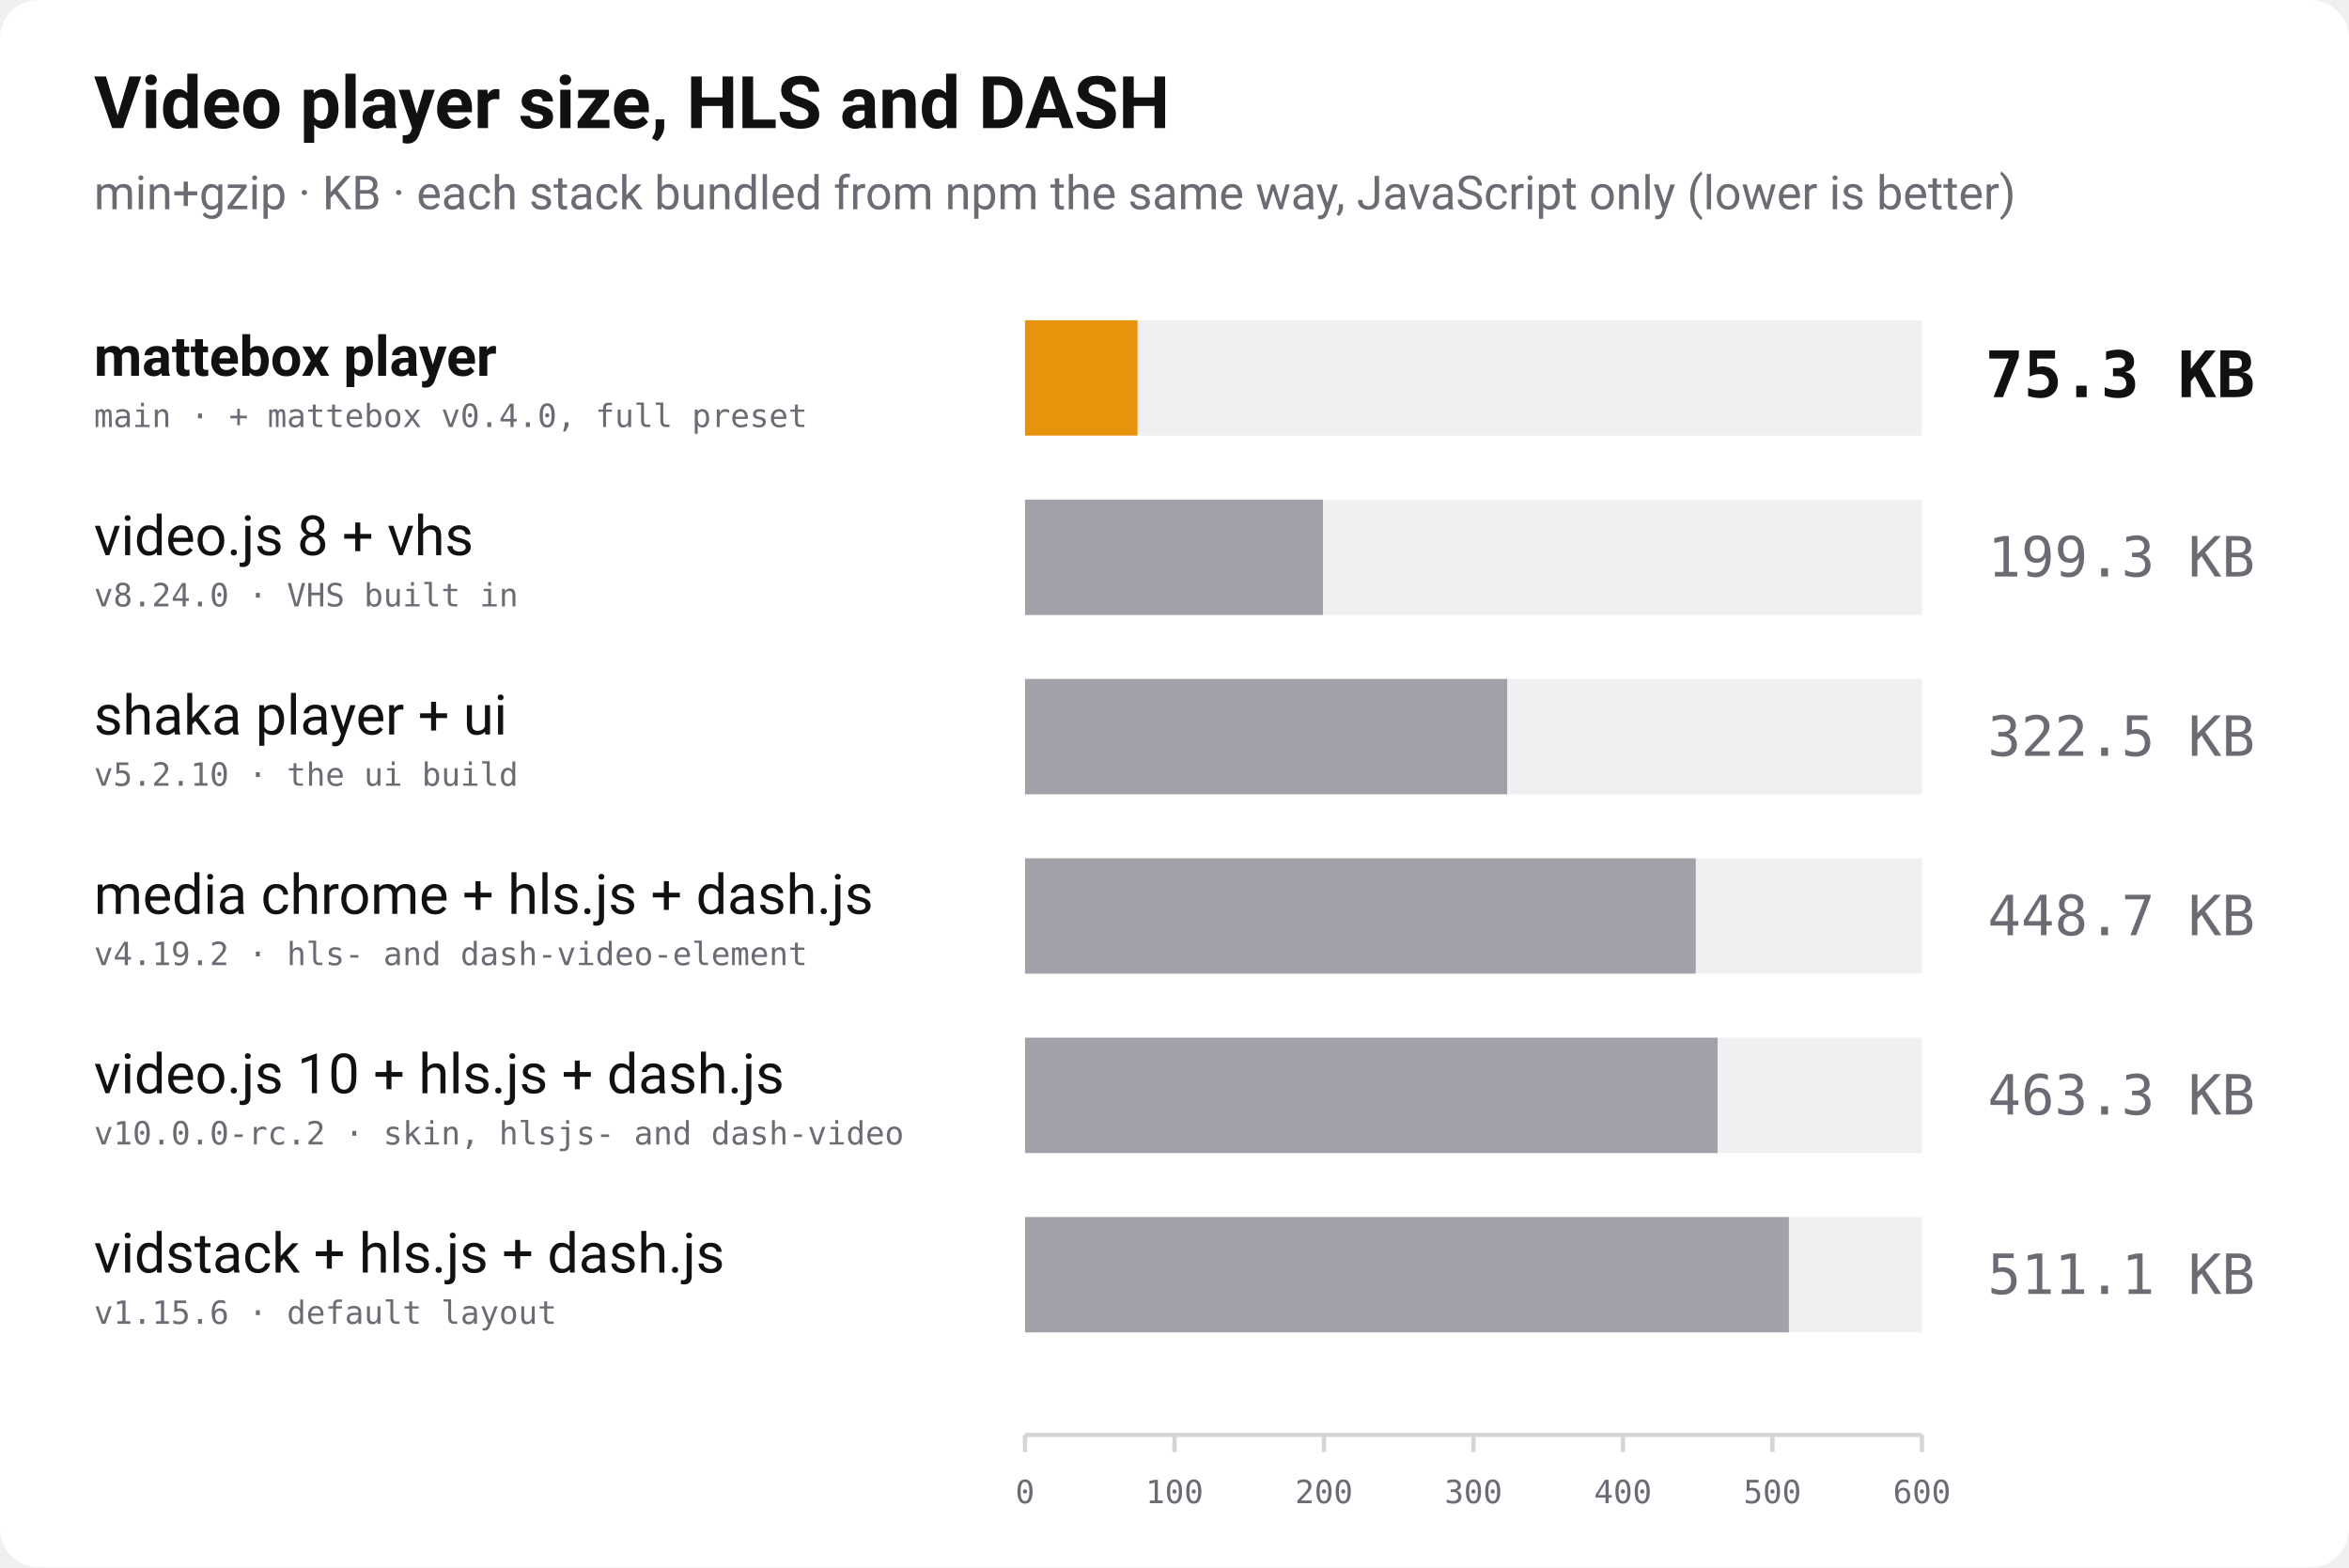
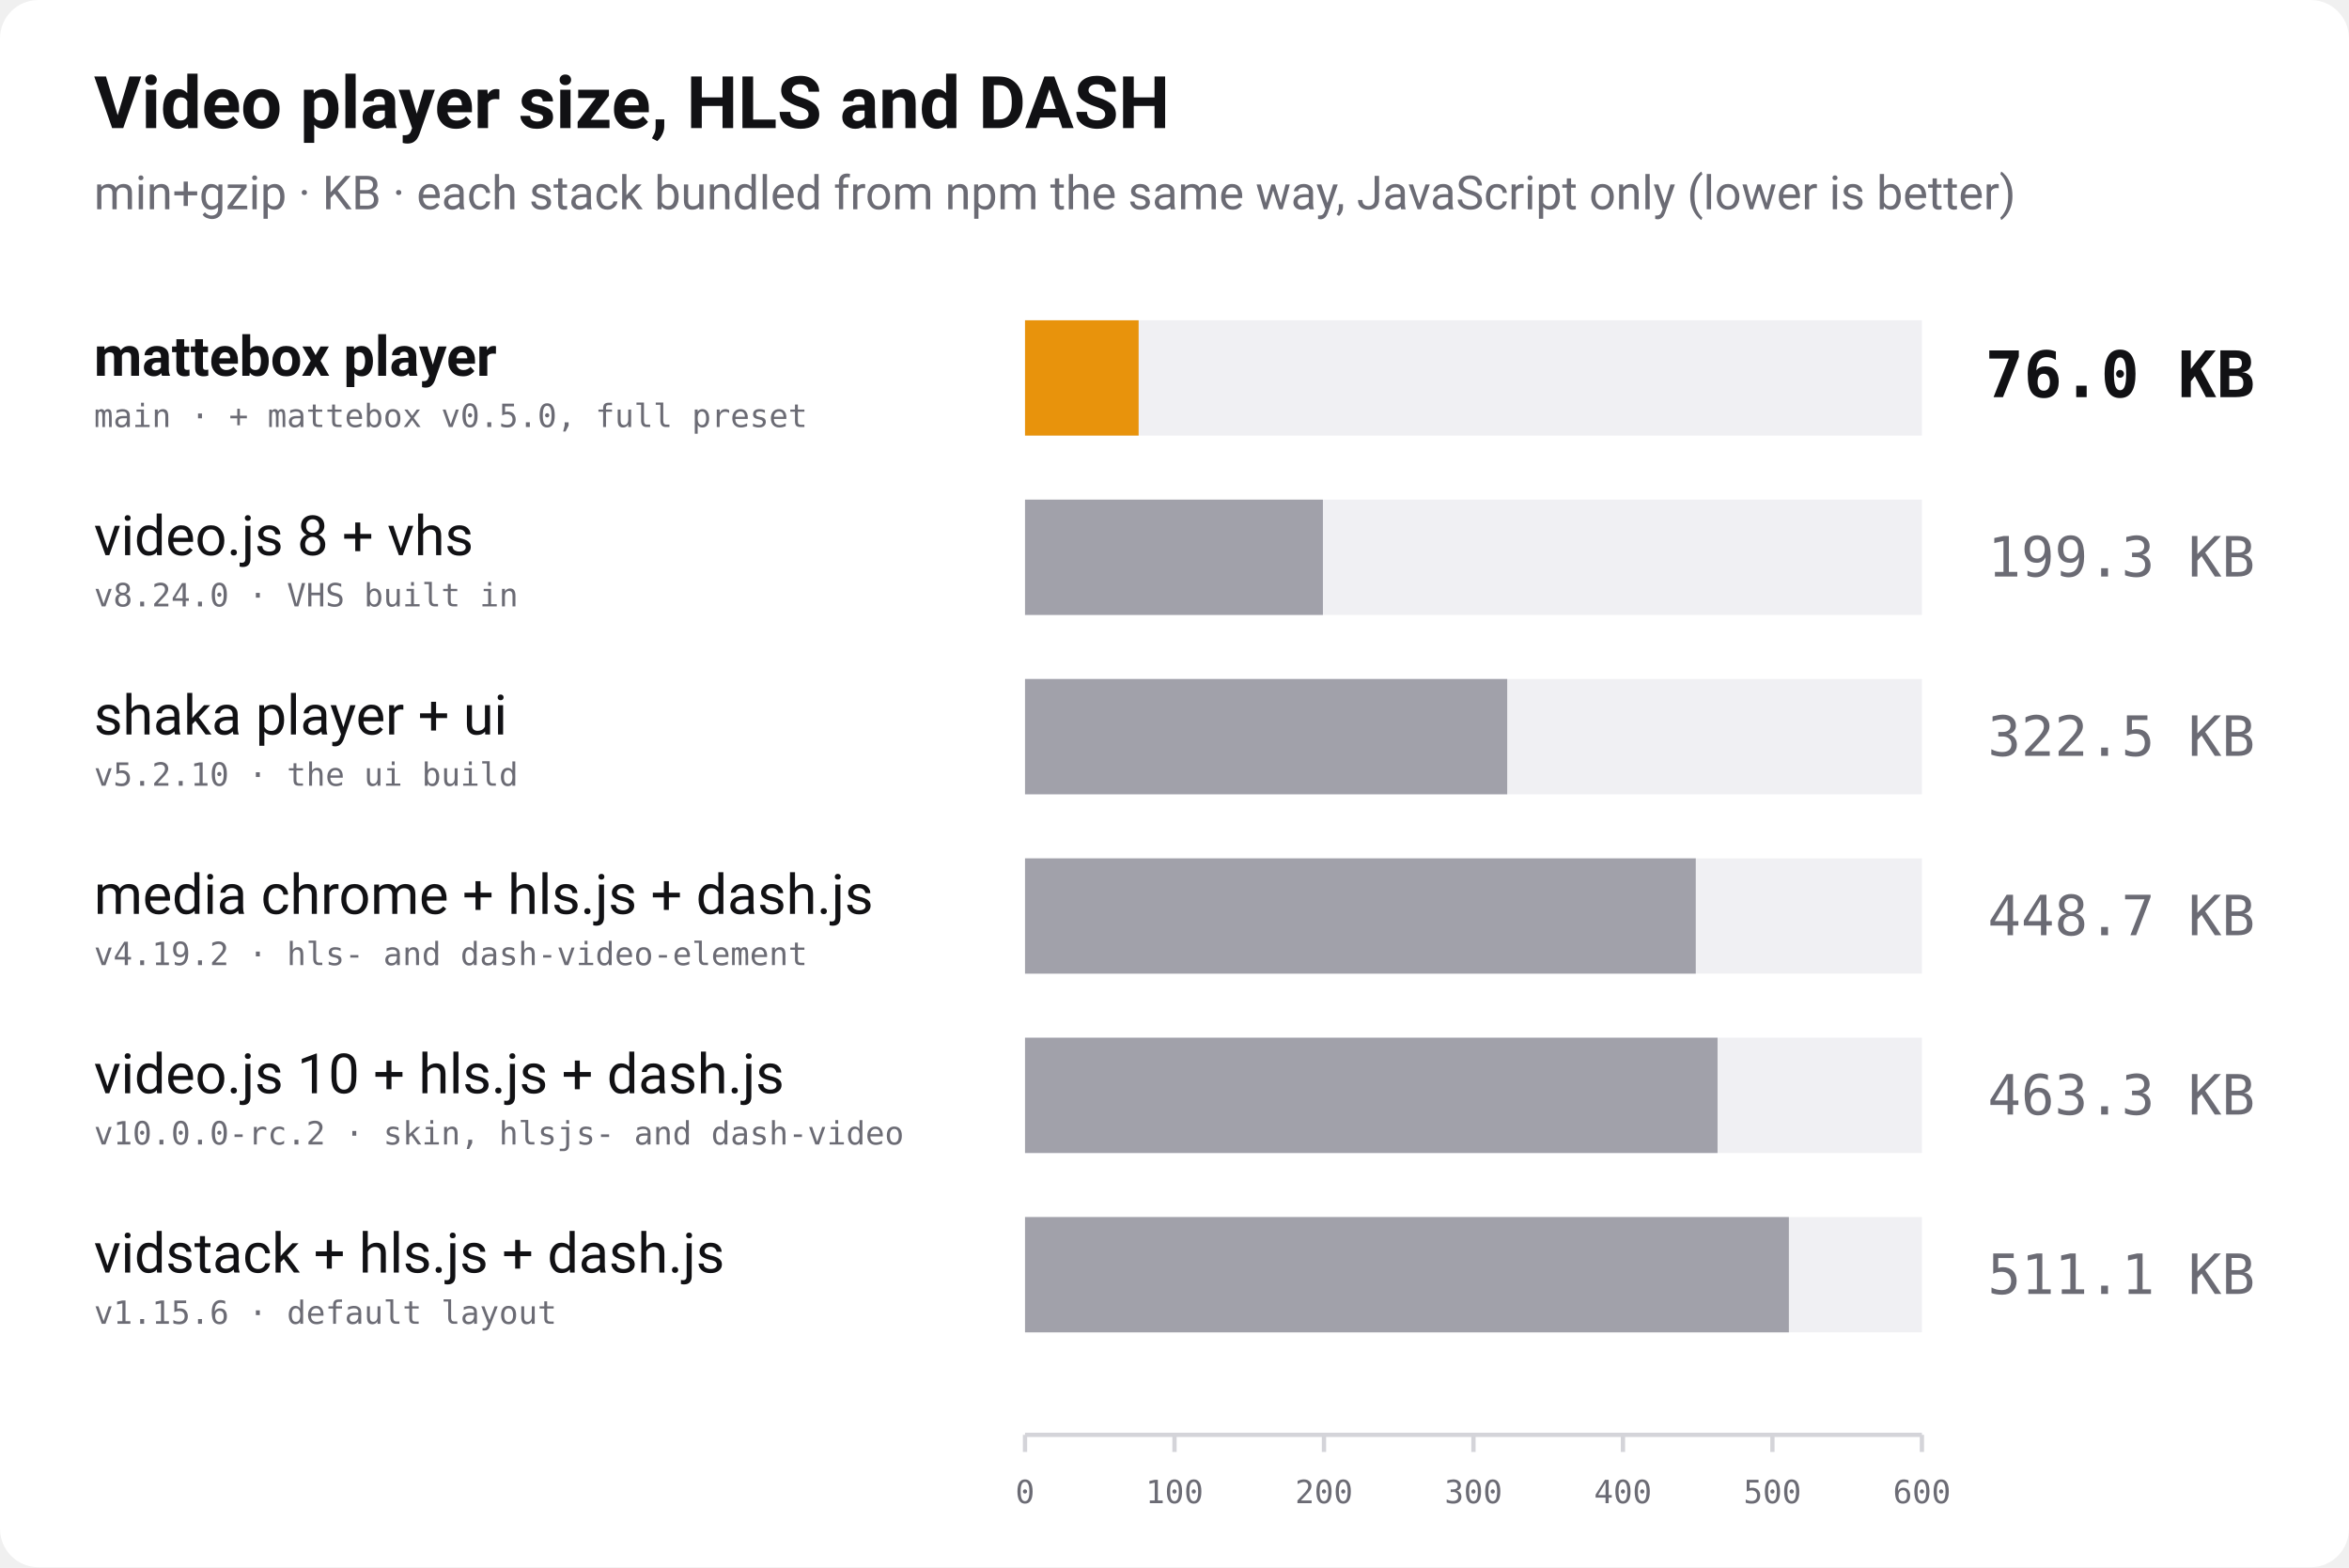
<svg xmlns="http://www.w3.org/2000/svg" width="1100" height="734" viewBox="0 0 1100 734" role="img" aria-label="Bundle size of video players with HLS and DASH playback, min+gzip, lower is better">
  <rect width="1100" height="734" rx="18" fill="#ffffff" />
  <text x="44" y="60" font-family="-apple-system, 'Segoe UI', Roboto, Helvetica, Arial, sans-serif" font-size="34" font-weight="700" fill="#111114">Video player size, HLS and DASH</text>
  <text x="44" y="98" font-family="-apple-system, 'Segoe UI', Roboto, Helvetica, Arial, sans-serif" font-size="22" fill="#6b6b74">min+gzip · KB · each stack bundled from npm the same way, JavaScript only (lower is better)</text>
  <text x="44" y="176" font-family="-apple-system, 'Segoe UI', Roboto, Helvetica, Arial, sans-serif" font-size="26" font-weight="700" fill="#111114">mattebox player</text>
-   <text x="44" y="200" font-family="ui-monospace, 'SF Mono', Menlo, Consolas, monospace" font-size="15" fill="#6b6b74">main · + mattebox v0.4.0, full preset</text>
+   <text x="44" y="200" font-family="ui-monospace, 'SF Mono', Menlo, Consolas, monospace" font-size="15" fill="#6b6b74">main · + mattebox v0.5.0, full preset</text>
  <rect x="480" y="150" width="420" height="54" fill="#f0f0f3" />
-   <rect x="480" y="150" width="52.7" height="54" fill="#e8930c" />
-   <text x="1056" y="186" text-anchor="end" font-family="ui-monospace, 'SF Mono', Menlo, Consolas, monospace" font-size="30" font-weight="700" fill="#111114">75.3 KB</text>
+   <rect x="480" y="150" width="53.2" height="54" fill="#e8930c" />
+   <text x="1056" y="186" text-anchor="end" font-family="ui-monospace, 'SF Mono', Menlo, Consolas, monospace" font-size="30" font-weight="700" fill="#111114">76.0 KB</text>
  <text x="44" y="260" font-family="-apple-system, 'Segoe UI', Roboto, Helvetica, Arial, sans-serif" font-size="26" font-weight="400" fill="#111114">video.js 8 + vhs</text>
  <text x="44" y="284" font-family="ui-monospace, 'SF Mono', Menlo, Consolas, monospace" font-size="15" fill="#6b6b74">v8.24.0 · VHS built in</text>
  <rect x="480" y="234" width="420" height="54" fill="#f0f0f3" />
  <rect x="480" y="234" width="139.5" height="54" fill="#a1a1aa" />
  <text x="1056" y="270" text-anchor="end" font-family="ui-monospace, 'SF Mono', Menlo, Consolas, monospace" font-size="26" font-weight="400" fill="#6b6b74">199.3 KB</text>
  <text x="44" y="344" font-family="-apple-system, 'Segoe UI', Roboto, Helvetica, Arial, sans-serif" font-size="26" font-weight="400" fill="#111114">shaka player + ui</text>
  <text x="44" y="368" font-family="ui-monospace, 'SF Mono', Menlo, Consolas, monospace" font-size="15" fill="#6b6b74">v5.2.10 · the ui build</text>
  <rect x="480" y="318" width="420" height="54" fill="#f0f0f3" />
  <rect x="480" y="318" width="225.8" height="54" fill="#a1a1aa" />
  <text x="1056" y="354" text-anchor="end" font-family="ui-monospace, 'SF Mono', Menlo, Consolas, monospace" font-size="26" font-weight="400" fill="#6b6b74">322.5 KB</text>
  <text x="44" y="428" font-family="-apple-system, 'Segoe UI', Roboto, Helvetica, Arial, sans-serif" font-size="26" font-weight="400" fill="#111114">media chrome + hls.js + dash.js</text>
  <text x="44" y="452" font-family="ui-monospace, 'SF Mono', Menlo, Consolas, monospace" font-size="15" fill="#6b6b74">v4.19.2 · hls- and dash-video-element</text>
  <rect x="480" y="402" width="420" height="54" fill="#f0f0f3" />
  <rect x="480" y="402" width="314.1" height="54" fill="#a1a1aa" />
  <text x="1056" y="438" text-anchor="end" font-family="ui-monospace, 'SF Mono', Menlo, Consolas, monospace" font-size="26" font-weight="400" fill="#6b6b74">448.7 KB</text>
  <text x="44" y="512" font-family="-apple-system, 'Segoe UI', Roboto, Helvetica, Arial, sans-serif" font-size="26" font-weight="400" fill="#111114">video.js 10 + hls.js + dash.js</text>
  <text x="44" y="536" font-family="ui-monospace, 'SF Mono', Menlo, Consolas, monospace" font-size="15" fill="#6b6b74">v10.0.0-rc.2 · skin, hlsjs- and dash-video</text>
  <rect x="480" y="486" width="420" height="54" fill="#f0f0f3" />
  <rect x="480" y="486" width="324.3" height="54" fill="#a1a1aa" />
  <text x="1056" y="522" text-anchor="end" font-family="ui-monospace, 'SF Mono', Menlo, Consolas, monospace" font-size="26" font-weight="400" fill="#6b6b74">463.3 KB</text>
  <text x="44" y="596" font-family="-apple-system, 'Segoe UI', Roboto, Helvetica, Arial, sans-serif" font-size="26" font-weight="400" fill="#111114">vidstack + hls.js + dash.js</text>
  <text x="44" y="620" font-family="ui-monospace, 'SF Mono', Menlo, Consolas, monospace" font-size="15" fill="#6b6b74">v1.15.6 · default layout</text>
  <rect x="480" y="570" width="420" height="54" fill="#f0f0f3" />
  <rect x="480" y="570" width="357.7" height="54" fill="#a1a1aa" />
  <text x="1056" y="606" text-anchor="end" font-family="ui-monospace, 'SF Mono', Menlo, Consolas, monospace" font-size="26" font-weight="400" fill="#6b6b74">511.1 KB</text>
  <line x1="480" y1="672" x2="900" y2="672" stroke="#d4d4d9" stroke-width="2" />
  <line x1="480.0" y1="672" x2="480.0" y2="680" stroke="#d4d4d9" stroke-width="2" />
  <text x="480.0" y="704" text-anchor="middle" font-family="ui-monospace, 'SF Mono', Menlo, Consolas, monospace" font-size="15" fill="#6b6b74">0</text>
  <line x1="550.0" y1="672" x2="550.0" y2="680" stroke="#d4d4d9" stroke-width="2" />
  <text x="550.0" y="704" text-anchor="middle" font-family="ui-monospace, 'SF Mono', Menlo, Consolas, monospace" font-size="15" fill="#6b6b74">100</text>
  <line x1="620.0" y1="672" x2="620.0" y2="680" stroke="#d4d4d9" stroke-width="2" />
  <text x="620.0" y="704" text-anchor="middle" font-family="ui-monospace, 'SF Mono', Menlo, Consolas, monospace" font-size="15" fill="#6b6b74">200</text>
  <line x1="690.0" y1="672" x2="690.0" y2="680" stroke="#d4d4d9" stroke-width="2" />
  <text x="690.0" y="704" text-anchor="middle" font-family="ui-monospace, 'SF Mono', Menlo, Consolas, monospace" font-size="15" fill="#6b6b74">300</text>
  <line x1="760.0" y1="672" x2="760.0" y2="680" stroke="#d4d4d9" stroke-width="2" />
  <text x="760.0" y="704" text-anchor="middle" font-family="ui-monospace, 'SF Mono', Menlo, Consolas, monospace" font-size="15" fill="#6b6b74">400</text>
  <line x1="830.0" y1="672" x2="830.0" y2="680" stroke="#d4d4d9" stroke-width="2" />
  <text x="830.0" y="704" text-anchor="middle" font-family="ui-monospace, 'SF Mono', Menlo, Consolas, monospace" font-size="15" fill="#6b6b74">500</text>
  <line x1="900.0" y1="672" x2="900.0" y2="680" stroke="#d4d4d9" stroke-width="2" />
  <text x="900.0" y="704" text-anchor="middle" font-family="ui-monospace, 'SF Mono', Menlo, Consolas, monospace" font-size="15" fill="#6b6b74">600</text>
</svg>
